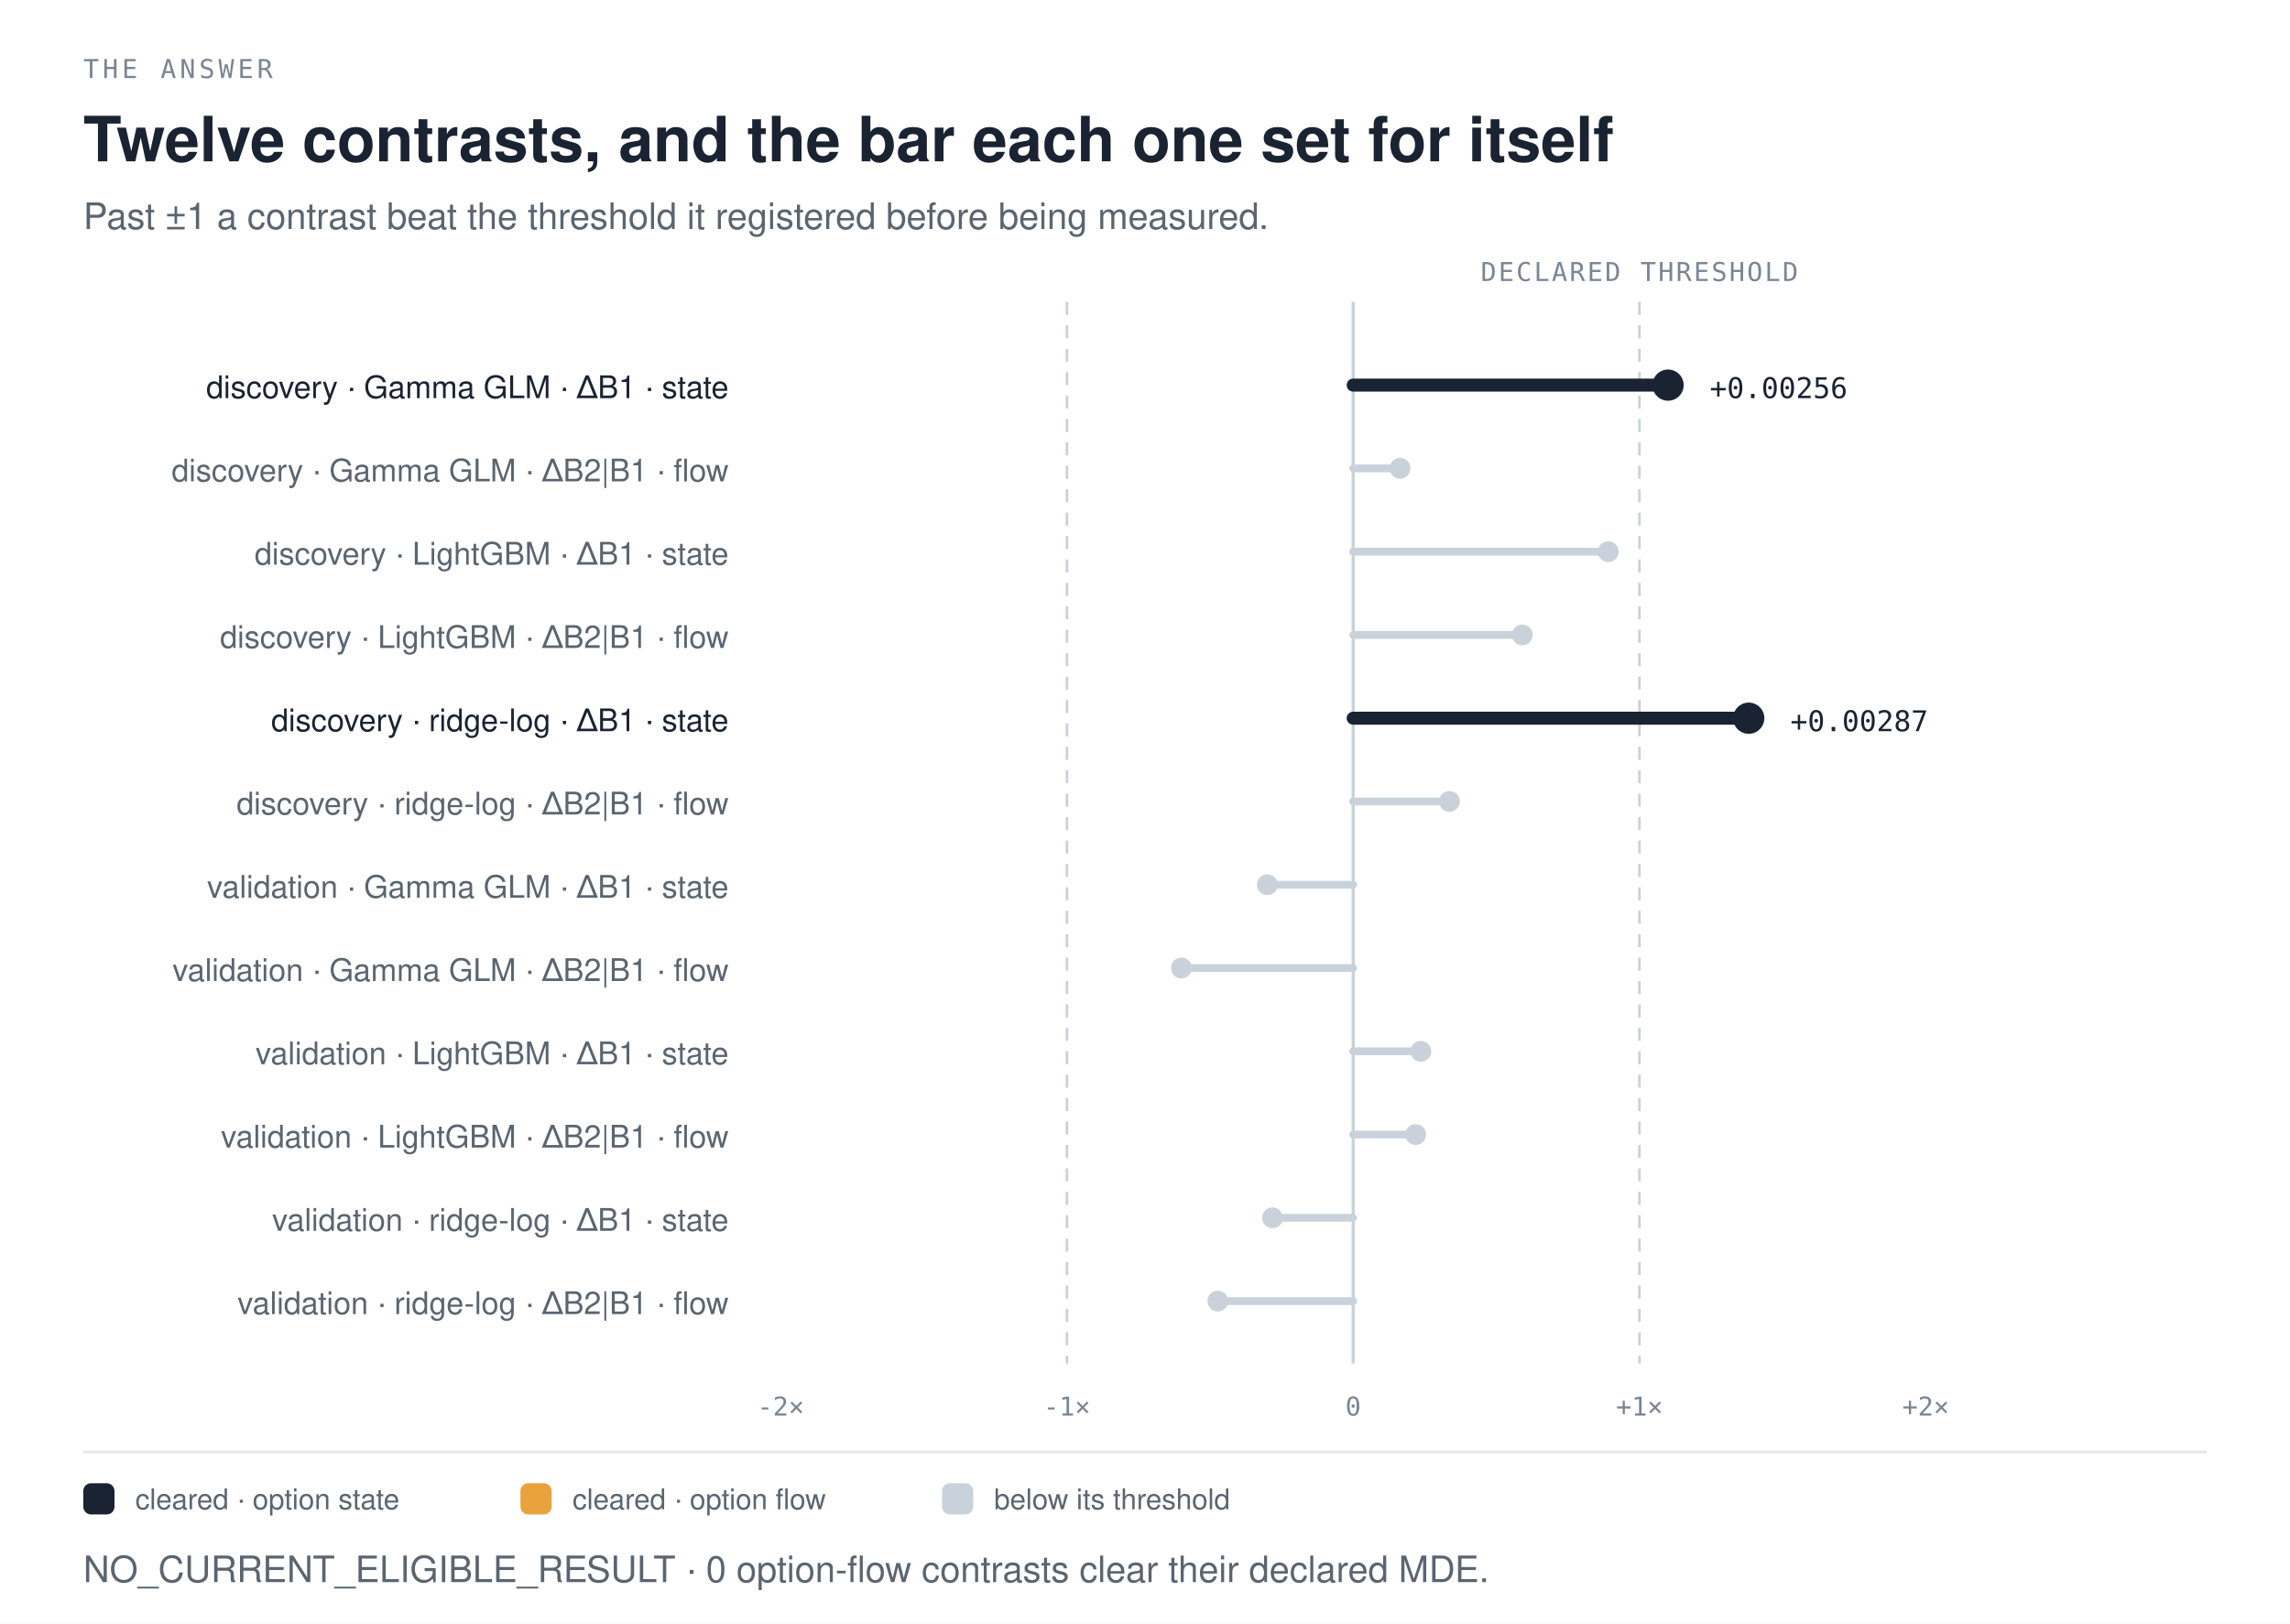
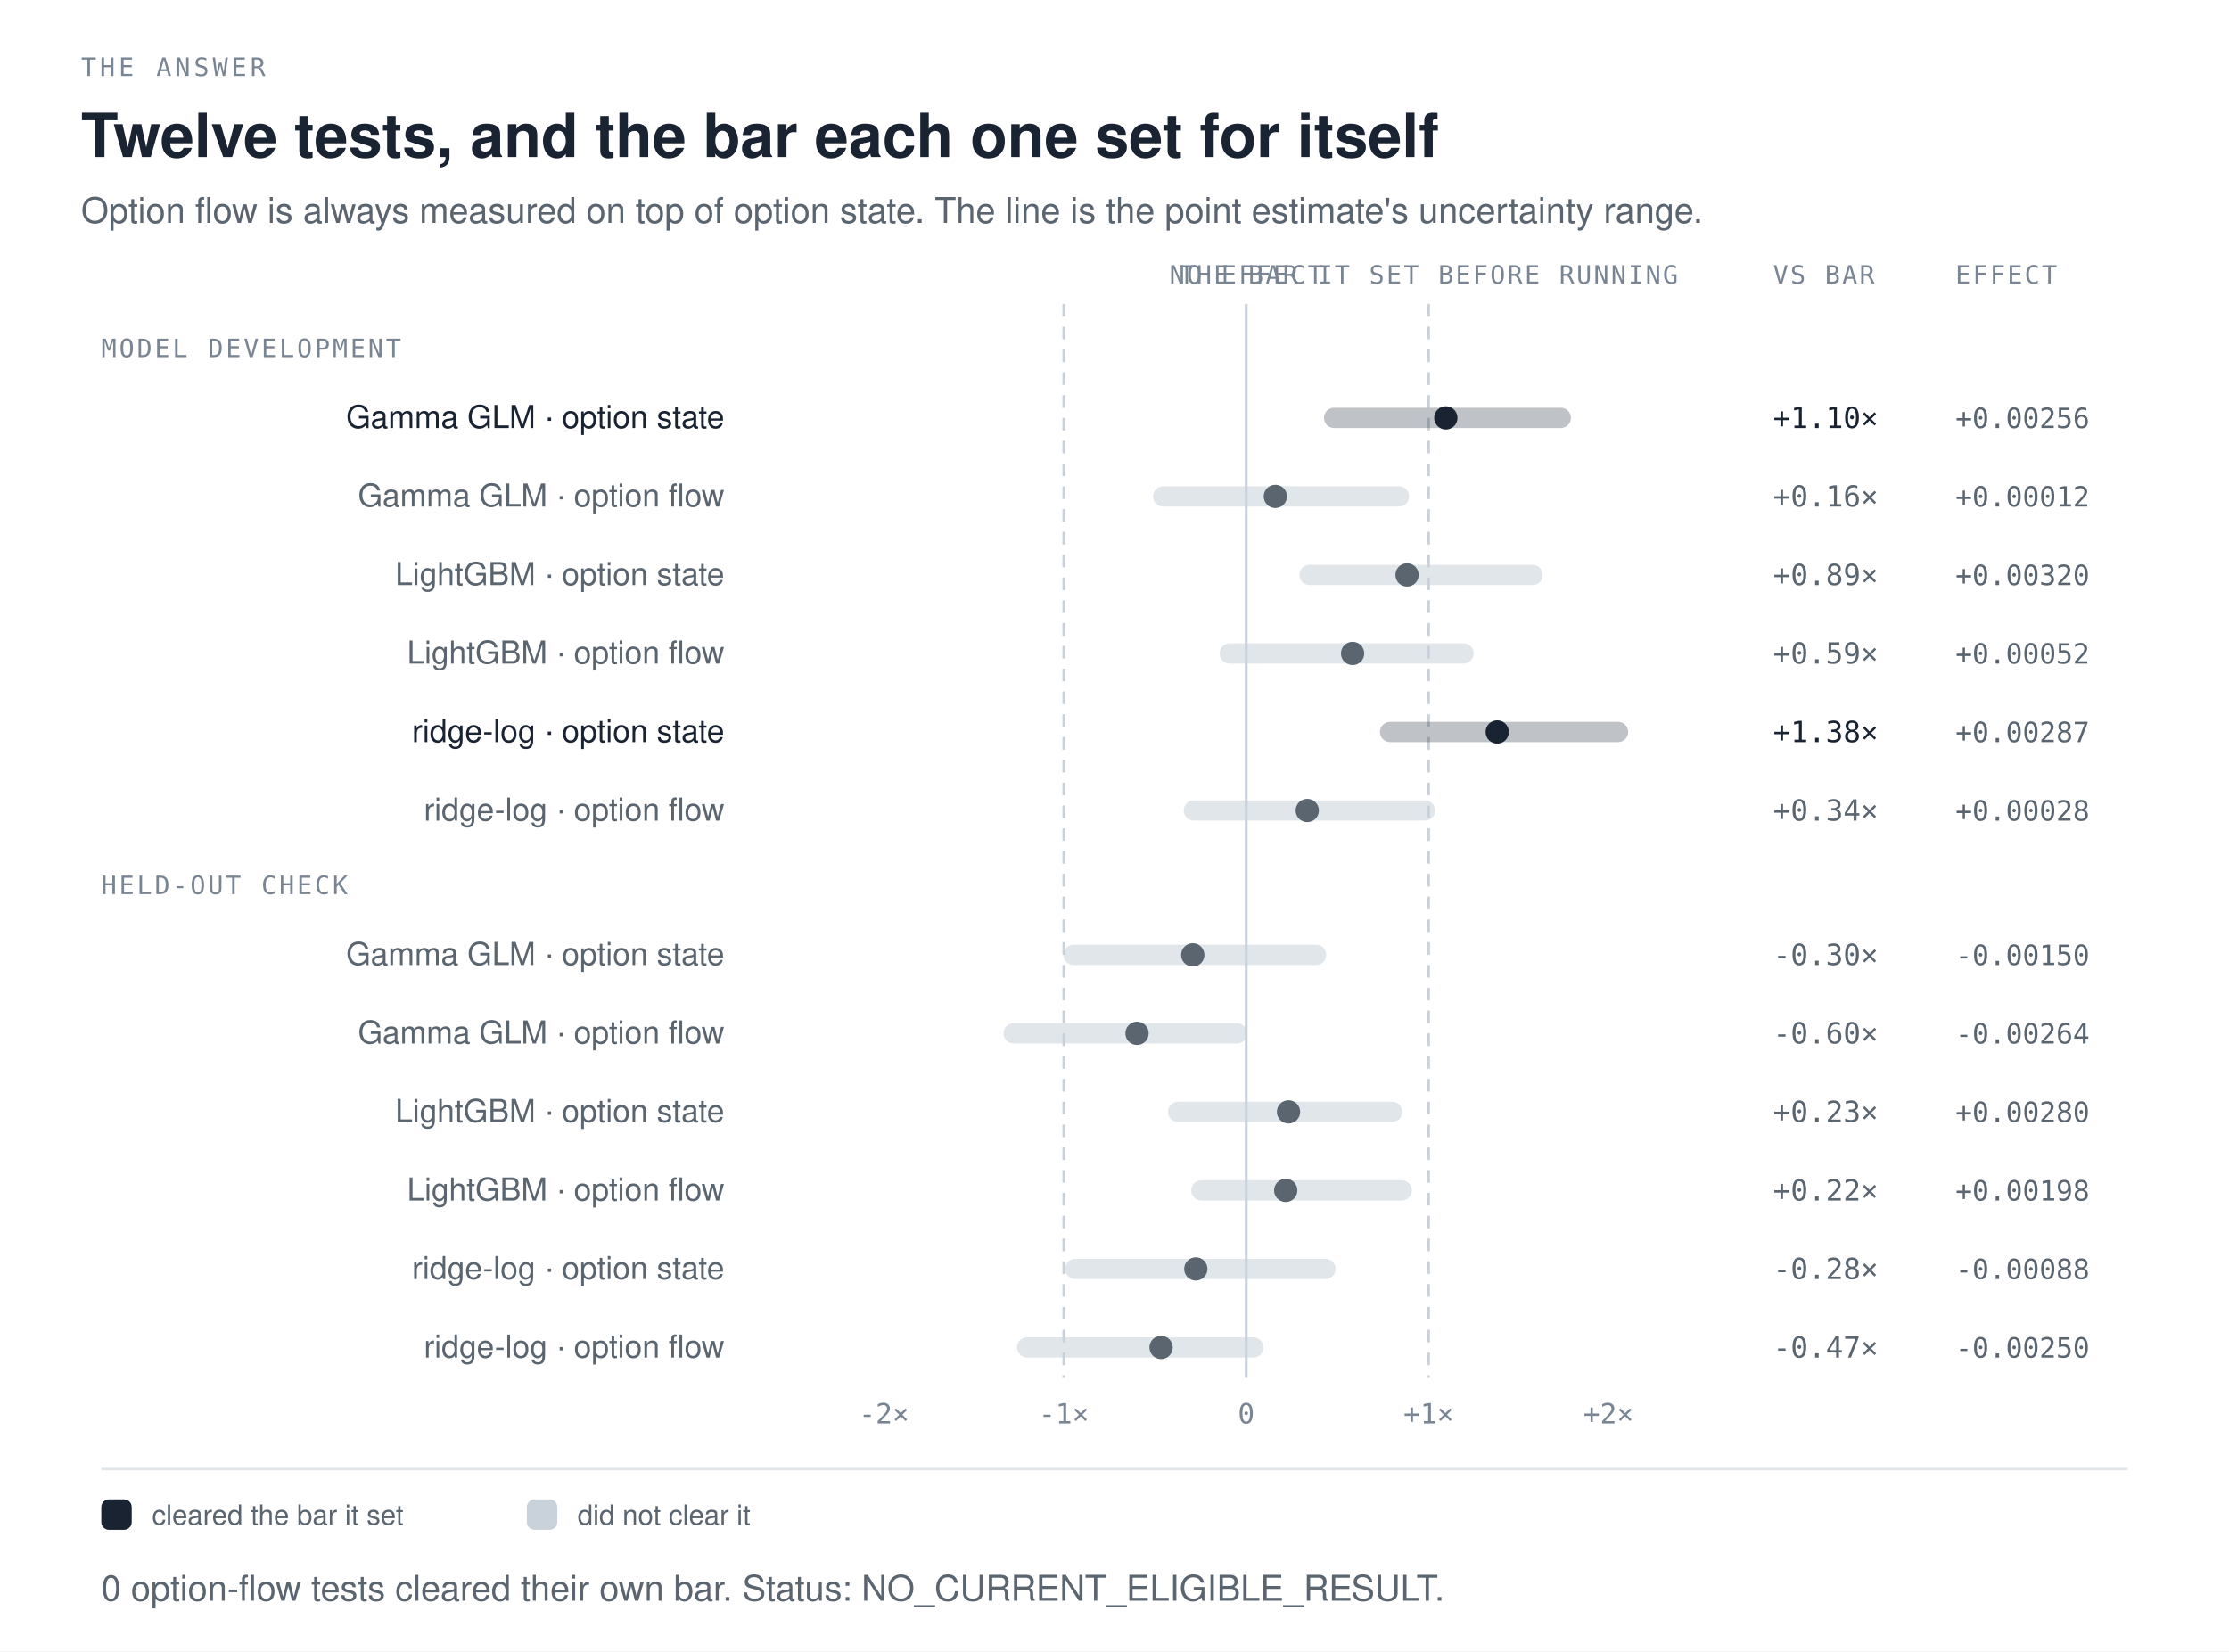
- <svg xmlns="http://www.w3.org/2000/svg" width="880" height="624" viewBox="0 0 880 624" role="img" aria-labelledby="evidence-title evidence-desc">
+ <svg xmlns="http://www.w3.org/2000/svg" width="880" height="652" viewBox="0 0 880 652" role="img" aria-labelledby="evidence-title evidence-desc">
  <defs>
    <marker id="head" markerWidth="8" markerHeight="6" refX="7" refY="3" orient="auto">
      <polygon points="0 0, 8 3, 0 6" fill="#5a6570" />
    </marker>
    <marker id="head-accent" markerWidth="8" markerHeight="6" refX="7" refY="3" orient="auto">
      <polygon points="0 0, 8 3, 0 6" fill="#e8a33d" />
    </marker>
    <marker id="head-link" markerWidth="8" markerHeight="6" refX="7" refY="3" orient="auto">
      <polygon points="0 0, 8 3, 0 6" fill="#123c69" />
    </marker>
  </defs>
  <rect width="100%" height="100%" fill="#ffffff" />
-   <line x1="410" y1="116" x2="410" y2="524" stroke="#c9d2da" stroke-width="1" stroke-dasharray="5,4" />
-   <line x1="630" y1="116" x2="630" y2="524" stroke="#c9d2da" stroke-width="1" stroke-dasharray="5,4" />
-   <line x1="520" y1="116" x2="520" y2="524" stroke="#c9d2da" stroke-width="1.2" />
-   <text x="630" y="108" fill="#7a8593" font-family="'Cascadia Mono','SF Mono',Consolas,monospace" font-size="10" text-anchor="middle" letter-spacing="0.08em">DECLARED THRESHOLD</text>
-   <text x="280" y="153" fill="#1a2332" font-family="'Segoe UI',Helvetica,Arial,sans-serif" font-size="12" text-anchor="end">discovery · Gamma GLM · ΔB1 · state</text>
-   <line x1="520" y1="148" x2="641" y2="148" stroke="#1a2332" stroke-width="5" stroke-linecap="round" />
-   <circle cx="641" cy="148" r="6" fill="#1a2332" />
-   <text x="657" y="153" fill="#1a2332" font-family="'Cascadia Mono','SF Mono',Consolas,monospace" font-size="11">+0.00256</text>
-   <text x="280" y="185" fill="#5a6570" font-family="'Segoe UI',Helvetica,Arial,sans-serif" font-size="12" text-anchor="end">discovery · Gamma GLM · ΔB2|B1 · flow</text>
-   <line x1="520" y1="180" x2="538" y2="180" stroke="#c9d2da" stroke-width="3" stroke-linecap="round" />
-   <circle cx="538" cy="180" r="4" fill="#c9d2da" />
-   <text x="280" y="217" fill="#5a6570" font-family="'Segoe UI',Helvetica,Arial,sans-serif" font-size="12" text-anchor="end">discovery · LightGBM · ΔB1 · state</text>
-   <line x1="520" y1="212" x2="618" y2="212" stroke="#c9d2da" stroke-width="3" stroke-linecap="round" />
-   <circle cx="618" cy="212" r="4" fill="#c9d2da" />
-   <text x="280" y="249" fill="#5a6570" font-family="'Segoe UI',Helvetica,Arial,sans-serif" font-size="12" text-anchor="end">discovery · LightGBM · ΔB2|B1 · flow</text>
-   <line x1="520" y1="244" x2="585" y2="244" stroke="#c9d2da" stroke-width="3" stroke-linecap="round" />
-   <circle cx="585" cy="244" r="4" fill="#c9d2da" />
-   <text x="280" y="281" fill="#1a2332" font-family="'Segoe UI',Helvetica,Arial,sans-serif" font-size="12" text-anchor="end">discovery · ridge-log · ΔB1 · state</text>
-   <line x1="520" y1="276" x2="672" y2="276" stroke="#1a2332" stroke-width="5" stroke-linecap="round" />
-   <circle cx="672" cy="276" r="6" fill="#1a2332" />
-   <text x="688" y="281" fill="#1a2332" font-family="'Cascadia Mono','SF Mono',Consolas,monospace" font-size="11">+0.00287</text>
-   <text x="280" y="313" fill="#5a6570" font-family="'Segoe UI',Helvetica,Arial,sans-serif" font-size="12" text-anchor="end">discovery · ridge-log · ΔB2|B1 · flow</text>
-   <line x1="520" y1="308" x2="557" y2="308" stroke="#c9d2da" stroke-width="3" stroke-linecap="round" />
-   <circle cx="557" cy="308" r="4" fill="#c9d2da" />
-   <text x="280" y="345" fill="#5a6570" font-family="'Segoe UI',Helvetica,Arial,sans-serif" font-size="12" text-anchor="end">validation · Gamma GLM · ΔB1 · state</text>
-   <line x1="520" y1="340" x2="487" y2="340" stroke="#c9d2da" stroke-width="3" stroke-linecap="round" />
-   <circle cx="487" cy="340" r="4" fill="#c9d2da" />
-   <text x="280" y="377" fill="#5a6570" font-family="'Segoe UI',Helvetica,Arial,sans-serif" font-size="12" text-anchor="end">validation · Gamma GLM · ΔB2|B1 · flow</text>
-   <line x1="520" y1="372" x2="454" y2="372" stroke="#c9d2da" stroke-width="3" stroke-linecap="round" />
-   <circle cx="454" cy="372" r="4" fill="#c9d2da" />
-   <text x="280" y="409" fill="#5a6570" font-family="'Segoe UI',Helvetica,Arial,sans-serif" font-size="12" text-anchor="end">validation · LightGBM · ΔB1 · state</text>
-   <line x1="520" y1="404" x2="546" y2="404" stroke="#c9d2da" stroke-width="3" stroke-linecap="round" />
-   <circle cx="546" cy="404" r="4" fill="#c9d2da" />
-   <text x="280" y="441" fill="#5a6570" font-family="'Segoe UI',Helvetica,Arial,sans-serif" font-size="12" text-anchor="end">validation · LightGBM · ΔB2|B1 · flow</text>
-   <line x1="520" y1="436" x2="544" y2="436" stroke="#c9d2da" stroke-width="3" stroke-linecap="round" />
-   <circle cx="544" cy="436" r="4" fill="#c9d2da" />
-   <text x="280" y="473" fill="#5a6570" font-family="'Segoe UI',Helvetica,Arial,sans-serif" font-size="12" text-anchor="end">validation · ridge-log · ΔB1 · state</text>
-   <line x1="520" y1="468" x2="489" y2="468" stroke="#c9d2da" stroke-width="3" stroke-linecap="round" />
-   <circle cx="489" cy="468" r="4" fill="#c9d2da" />
-   <text x="280" y="505" fill="#5a6570" font-family="'Segoe UI',Helvetica,Arial,sans-serif" font-size="12" text-anchor="end">validation · ridge-log · ΔB2|B1 · flow</text>
-   <line x1="520" y1="500" x2="468" y2="500" stroke="#c9d2da" stroke-width="3" stroke-linecap="round" />
-   <circle cx="468" cy="500" r="4" fill="#c9d2da" />
-   <text x="300" y="544" fill="#7a8593" font-family="'Cascadia Mono','SF Mono',Consolas,monospace" font-size="10" text-anchor="middle">-2×</text>
-   <text x="410" y="544" fill="#7a8593" font-family="'Cascadia Mono','SF Mono',Consolas,monospace" font-size="10" text-anchor="middle">-1×</text>
-   <text x="520" y="544" fill="#7a8593" font-family="'Cascadia Mono','SF Mono',Consolas,monospace" font-size="10" text-anchor="middle">0</text>
-   <text x="630" y="544" fill="#7a8593" font-family="'Cascadia Mono','SF Mono',Consolas,monospace" font-size="10" text-anchor="middle">+1×</text>
-   <text x="740" y="544" fill="#7a8593" font-family="'Cascadia Mono','SF Mono',Consolas,monospace" font-size="10" text-anchor="middle">+2×</text>
+   <line x1="420" y1="120" x2="420" y2="544" stroke="#c9d2da" stroke-width="1.1" stroke-dasharray="5,4" />
+   <line x1="564" y1="120" x2="564" y2="544" stroke="#c9d2da" stroke-width="1.1" stroke-dasharray="5,4" />
+   <line x1="492" y1="120" x2="492" y2="544" stroke="#c9d2da" stroke-width="1.1" />
+   <text x="564" y="112" fill="#7a8593" font-family="'Cascadia Mono','SF Mono',Consolas,monospace" font-size="10" text-anchor="middle" letter-spacing="0.08em">THE BAR IT SET BEFORE RUNNING</text>
+   <text x="492" y="112" fill="#7a8593" font-family="'Cascadia Mono','SF Mono',Consolas,monospace" font-size="10" text-anchor="middle" letter-spacing="0.08em">NO EFFECT</text>
+   <rect x="522.7" y="161" width="97.5" height="8" rx="4" fill="#1a2332" opacity="0.28" />
+   <rect x="455.2" y="192" width="101.1" height="8" rx="4" fill="#c9d2da" opacity="0.55" />
+   <rect x="513.0" y="223" width="96.1" height="8" rx="4" fill="#c9d2da" opacity="0.55" />
+   <rect x="481.5" y="254" width="100.3" height="8" rx="4" fill="#c9d2da" opacity="0.55" />
+   <rect x="544.8" y="285" width="98.0" height="8" rx="4" fill="#1a2332" opacity="0.28" />
+   <rect x="467.3" y="316" width="99.3" height="8" rx="4" fill="#c9d2da" opacity="0.55" />
+   <rect x="419.8" y="373" width="103.8" height="8" rx="4" fill="#c9d2da" opacity="0.55" />
+   <rect x="396.2" y="404" width="96.1" height="8" rx="4" fill="#c9d2da" opacity="0.55" />
+   <rect x="461.1" y="435" width="92.5" height="8" rx="4" fill="#c9d2da" opacity="0.55" />
+   <rect x="470.3" y="466" width="87.1" height="8" rx="4" fill="#c9d2da" opacity="0.55" />
+   <rect x="420.5" y="497" width="106.8" height="8" rx="4" fill="#c9d2da" opacity="0.55" />
+   <rect x="401.5" y="528" width="97.3" height="8" rx="4" fill="#c9d2da" opacity="0.55" />
  <text x="32" y="30" fill="#7a8593" font-family="'Cascadia Mono','SF Mono',Consolas,monospace" font-size="10" letter-spacing="0.14em">THE ANSWER</text>
-   <text x="32" y="62" fill="#1a2332" font-family="'Segoe UI',Helvetica,Arial,sans-serif" font-size="24" font-weight="600">Twelve contrasts, and the bar each one set for itself</text>
-   <text x="32" y="88" fill="#5a6570" font-family="'Segoe UI',Helvetica,Arial,sans-serif" font-size="14">Past ±1 a contrast beat the threshold it registered before being measured.</text>
-   <line x1="32" y1="558" x2="848" y2="558" stroke="#e1e6ea" stroke-width="1" />
-   <rect x="32" y="570" width="12" height="12" rx="3" fill="#1a2332" stroke="none" />
-   <text x="52" y="580" fill="#5a6570" font-family="'Segoe UI',Helvetica,Arial,sans-serif" font-size="11">cleared · option state</text>
-   <rect x="200" y="570" width="12" height="12" rx="3" fill="#e8a33d" stroke="none" />
-   <text x="220" y="580" fill="#5a6570" font-family="'Segoe UI',Helvetica,Arial,sans-serif" font-size="11">cleared · option flow</text>
-   <rect x="362" y="570" width="12" height="12" rx="3" fill="#c9d2da" stroke="none" />
-   <text x="382" y="580" fill="#5a6570" font-family="'Segoe UI',Helvetica,Arial,sans-serif" font-size="11">below its threshold</text>
-   <text x="32" y="608" fill="#5a6570" font-family="'Segoe UI',Helvetica,Arial,sans-serif" font-size="14">NO_CURRENT_ELIGIBLE_RESULT · 0 option-flow contrasts clear their declared MDE.</text>
+   <text x="32" y="62" fill="#1a2332" font-family="'Segoe UI',Helvetica,Arial,sans-serif" font-size="24" font-weight="600">Twelve tests, and the bar each one set for itself</text>
+   <text x="32" y="88" fill="#5a6570" font-family="'Segoe UI',Helvetica,Arial,sans-serif" font-size="14">Option flow is always measured on top of option state. The line is the point estimate's uncertainty range.</text>
+   <text x="40" y="141" fill="#7a8593" font-family="'Cascadia Mono','SF Mono',Consolas,monospace" font-size="10" letter-spacing="0.1em">MODEL DEVELOPMENT</text>
+   <text x="286" y="169" fill="#1a2332" font-family="'Segoe UI',Helvetica,Arial,sans-serif" font-size="12.5" text-anchor="end">Gamma GLM · option state</text>
+   <circle cx="570.8" cy="165" r="4.6" fill="#1a2332" />
+   <text x="700" y="169" fill="#1a2332" font-family="'Cascadia Mono','SF Mono',Consolas,monospace" font-size="11.5">+1.10×</text>
+   <text x="772" y="169" fill="#5a6570" font-family="'Cascadia Mono','SF Mono',Consolas,monospace" font-size="11">+0.00256</text>
+   <text x="286" y="200" fill="#5a6570" font-family="'Segoe UI',Helvetica,Arial,sans-serif" font-size="12.5" text-anchor="end">Gamma GLM · option flow</text>
+   <circle cx="503.5" cy="196" r="4.6" fill="#5a6570" />
+   <text x="700" y="200" fill="#5a6570" font-family="'Cascadia Mono','SF Mono',Consolas,monospace" font-size="11.5">+0.16×</text>
+   <text x="772" y="200" fill="#5a6570" font-family="'Cascadia Mono','SF Mono',Consolas,monospace" font-size="11">+0.00012</text>
+   <text x="286" y="231" fill="#5a6570" font-family="'Segoe UI',Helvetica,Arial,sans-serif" font-size="12.5" text-anchor="end">LightGBM · option state</text>
+   <circle cx="555.5" cy="227" r="4.6" fill="#5a6570" />
+   <text x="700" y="231" fill="#5a6570" font-family="'Cascadia Mono','SF Mono',Consolas,monospace" font-size="11.5">+0.89×</text>
+   <text x="772" y="231" fill="#5a6570" font-family="'Cascadia Mono','SF Mono',Consolas,monospace" font-size="11">+0.00320</text>
+   <text x="286" y="262" fill="#5a6570" font-family="'Segoe UI',Helvetica,Arial,sans-serif" font-size="12.5" text-anchor="end">LightGBM · option flow</text>
+   <circle cx="534.0" cy="258" r="4.6" fill="#5a6570" />
+   <text x="700" y="262" fill="#5a6570" font-family="'Cascadia Mono','SF Mono',Consolas,monospace" font-size="11.5">+0.59×</text>
+   <text x="772" y="262" fill="#5a6570" font-family="'Cascadia Mono','SF Mono',Consolas,monospace" font-size="11">+0.00052</text>
+   <text x="286" y="293" fill="#1a2332" font-family="'Segoe UI',Helvetica,Arial,sans-serif" font-size="12.5" text-anchor="end">ridge-log · option state</text>
+   <circle cx="591.1" cy="289" r="4.6" fill="#1a2332" />
+   <text x="700" y="293" fill="#1a2332" font-family="'Cascadia Mono','SF Mono',Consolas,monospace" font-size="11.5">+1.38×</text>
+   <text x="772" y="293" fill="#5a6570" font-family="'Cascadia Mono','SF Mono',Consolas,monospace" font-size="11">+0.00287</text>
+   <text x="286" y="324" fill="#5a6570" font-family="'Segoe UI',Helvetica,Arial,sans-serif" font-size="12.5" text-anchor="end">ridge-log · option flow</text>
+   <circle cx="516.1" cy="320" r="4.6" fill="#5a6570" />
+   <text x="700" y="324" fill="#5a6570" font-family="'Cascadia Mono','SF Mono',Consolas,monospace" font-size="11.5">+0.34×</text>
+   <text x="772" y="324" fill="#5a6570" font-family="'Cascadia Mono','SF Mono',Consolas,monospace" font-size="11">+0.00028</text>
+   <text x="40" y="353" fill="#7a8593" font-family="'Cascadia Mono','SF Mono',Consolas,monospace" font-size="10" letter-spacing="0.1em">HELD-OUT CHECK</text>
+   <text x="286" y="381" fill="#5a6570" font-family="'Segoe UI',Helvetica,Arial,sans-serif" font-size="12.5" text-anchor="end">Gamma GLM · option state</text>
+   <circle cx="470.9" cy="377" r="4.6" fill="#5a6570" />
+   <text x="700" y="381" fill="#5a6570" font-family="'Cascadia Mono','SF Mono',Consolas,monospace" font-size="11.5">-0.30×</text>
+   <text x="772" y="381" fill="#5a6570" font-family="'Cascadia Mono','SF Mono',Consolas,monospace" font-size="11">-0.00150</text>
+   <text x="286" y="412" fill="#5a6570" font-family="'Segoe UI',Helvetica,Arial,sans-serif" font-size="12.5" text-anchor="end">Gamma GLM · option flow</text>
+   <circle cx="448.9" cy="408" r="4.6" fill="#5a6570" />
+   <text x="700" y="412" fill="#5a6570" font-family="'Cascadia Mono','SF Mono',Consolas,monospace" font-size="11.5">-0.60×</text>
+   <text x="772" y="412" fill="#5a6570" font-family="'Cascadia Mono','SF Mono',Consolas,monospace" font-size="11">-0.00264</text>
+   <text x="286" y="443" fill="#5a6570" font-family="'Segoe UI',Helvetica,Arial,sans-serif" font-size="12.5" text-anchor="end">LightGBM · option state</text>
+   <circle cx="508.7" cy="439" r="4.6" fill="#5a6570" />
+   <text x="700" y="443" fill="#5a6570" font-family="'Cascadia Mono','SF Mono',Consolas,monospace" font-size="11.5">+0.23×</text>
+   <text x="772" y="443" fill="#5a6570" font-family="'Cascadia Mono','SF Mono',Consolas,monospace" font-size="11">+0.00280</text>
+   <text x="286" y="474" fill="#5a6570" font-family="'Segoe UI',Helvetica,Arial,sans-serif" font-size="12.5" text-anchor="end">LightGBM · option flow</text>
+   <circle cx="507.6" cy="470" r="4.6" fill="#5a6570" />
+   <text x="700" y="474" fill="#5a6570" font-family="'Cascadia Mono','SF Mono',Consolas,monospace" font-size="11.5">+0.22×</text>
+   <text x="772" y="474" fill="#5a6570" font-family="'Cascadia Mono','SF Mono',Consolas,monospace" font-size="11">+0.00198</text>
+   <text x="286" y="505" fill="#5a6570" font-family="'Segoe UI',Helvetica,Arial,sans-serif" font-size="12.5" text-anchor="end">ridge-log · option state</text>
+   <circle cx="472.1" cy="501" r="4.6" fill="#5a6570" />
+   <text x="700" y="505" fill="#5a6570" font-family="'Cascadia Mono','SF Mono',Consolas,monospace" font-size="11.5">-0.28×</text>
+   <text x="772" y="505" fill="#5a6570" font-family="'Cascadia Mono','SF Mono',Consolas,monospace" font-size="11">-0.00088</text>
+   <text x="286" y="536" fill="#5a6570" font-family="'Segoe UI',Helvetica,Arial,sans-serif" font-size="12.5" text-anchor="end">ridge-log · option flow</text>
+   <circle cx="458.4" cy="532" r="4.6" fill="#5a6570" />
+   <text x="700" y="536" fill="#5a6570" font-family="'Cascadia Mono','SF Mono',Consolas,monospace" font-size="11.5">-0.47×</text>
+   <text x="772" y="536" fill="#5a6570" font-family="'Cascadia Mono','SF Mono',Consolas,monospace" font-size="11">-0.00250</text>
+   <text x="349" y="562" fill="#7a8593" font-family="'Cascadia Mono','SF Mono',Consolas,monospace" font-size="11" text-anchor="middle">-2×</text>
+   <text x="420" y="562" fill="#7a8593" font-family="'Cascadia Mono','SF Mono',Consolas,monospace" font-size="11" text-anchor="middle">-1×</text>
+   <text x="492" y="562" fill="#7a8593" font-family="'Cascadia Mono','SF Mono',Consolas,monospace" font-size="11" text-anchor="middle">0</text>
+   <text x="564" y="562" fill="#7a8593" font-family="'Cascadia Mono','SF Mono',Consolas,monospace" font-size="11" text-anchor="middle">+1×</text>
+   <text x="635" y="562" fill="#7a8593" font-family="'Cascadia Mono','SF Mono',Consolas,monospace" font-size="11" text-anchor="middle">+2×</text>
+   <text x="700" y="112" fill="#7a8593" font-family="'Cascadia Mono','SF Mono',Consolas,monospace" font-size="10" letter-spacing="0.08em">VS BAR</text>
+   <text x="772" y="112" fill="#7a8593" font-family="'Cascadia Mono','SF Mono',Consolas,monospace" font-size="10" letter-spacing="0.08em">EFFECT</text>
+   <line x1="40" y1="580" x2="840" y2="580" stroke="#e1e6ea" stroke-width="1" />
+   <rect x="40" y="592" width="12" height="12" rx="3" fill="#1a2332" stroke="none" />
+   <text x="60" y="602" fill="#5a6570" font-family="'Segoe UI',Helvetica,Arial,sans-serif" font-size="11">cleared the bar it set</text>
+   <rect x="208" y="592" width="12" height="12" rx="3" fill="#c9d2da" stroke="none" />
+   <text x="228" y="602" fill="#5a6570" font-family="'Segoe UI',Helvetica,Arial,sans-serif" font-size="11">did not clear it</text>
+   <text x="40" y="632" fill="#5a6570" font-family="'Segoe UI',Helvetica,Arial,sans-serif" font-size="14">0 option-flow tests cleared their own bar. Status: NO_CURRENT_ELIGIBLE_RESULT.</text>
</svg>
